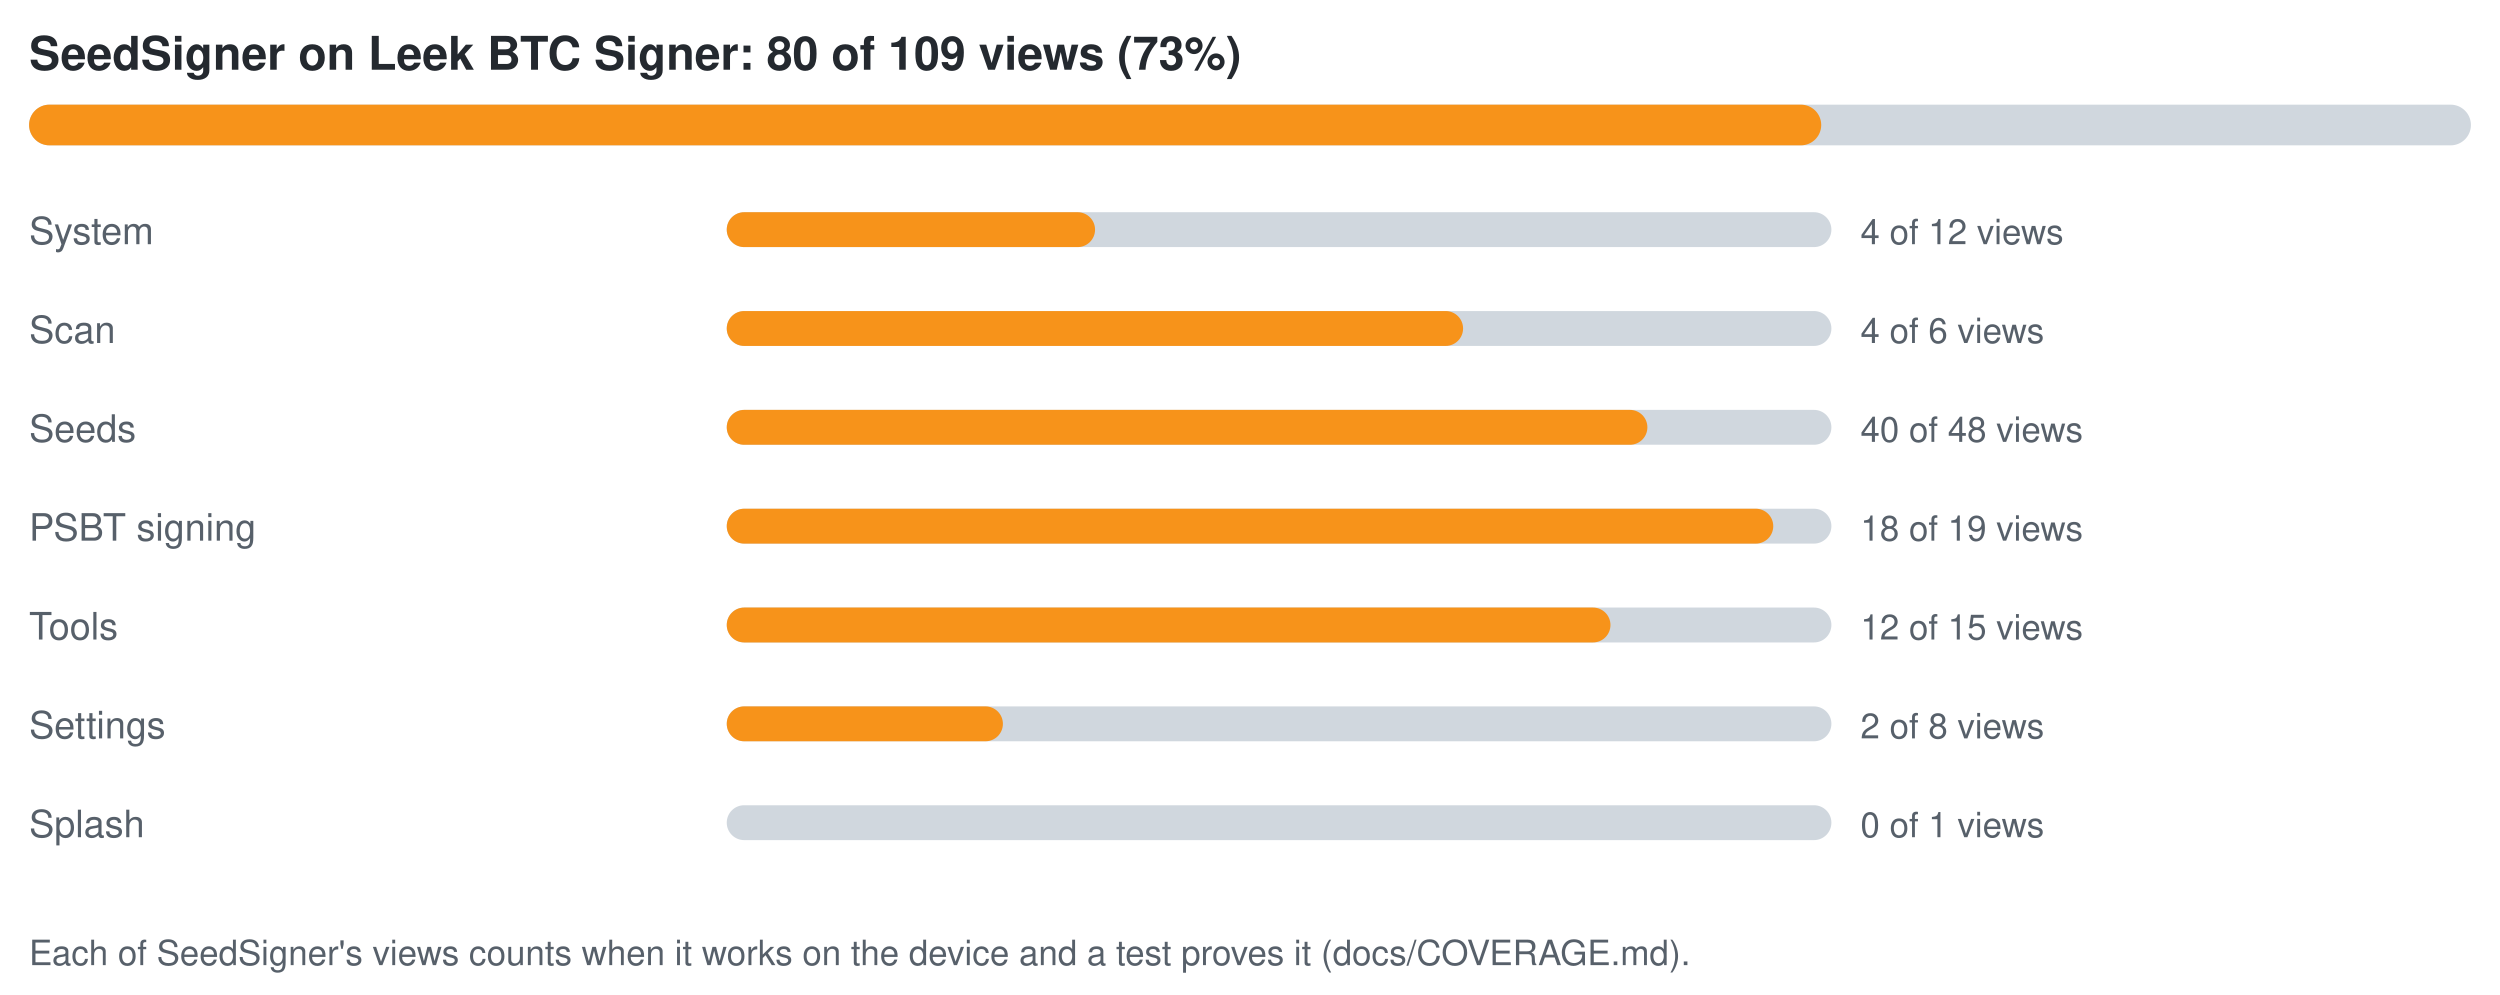
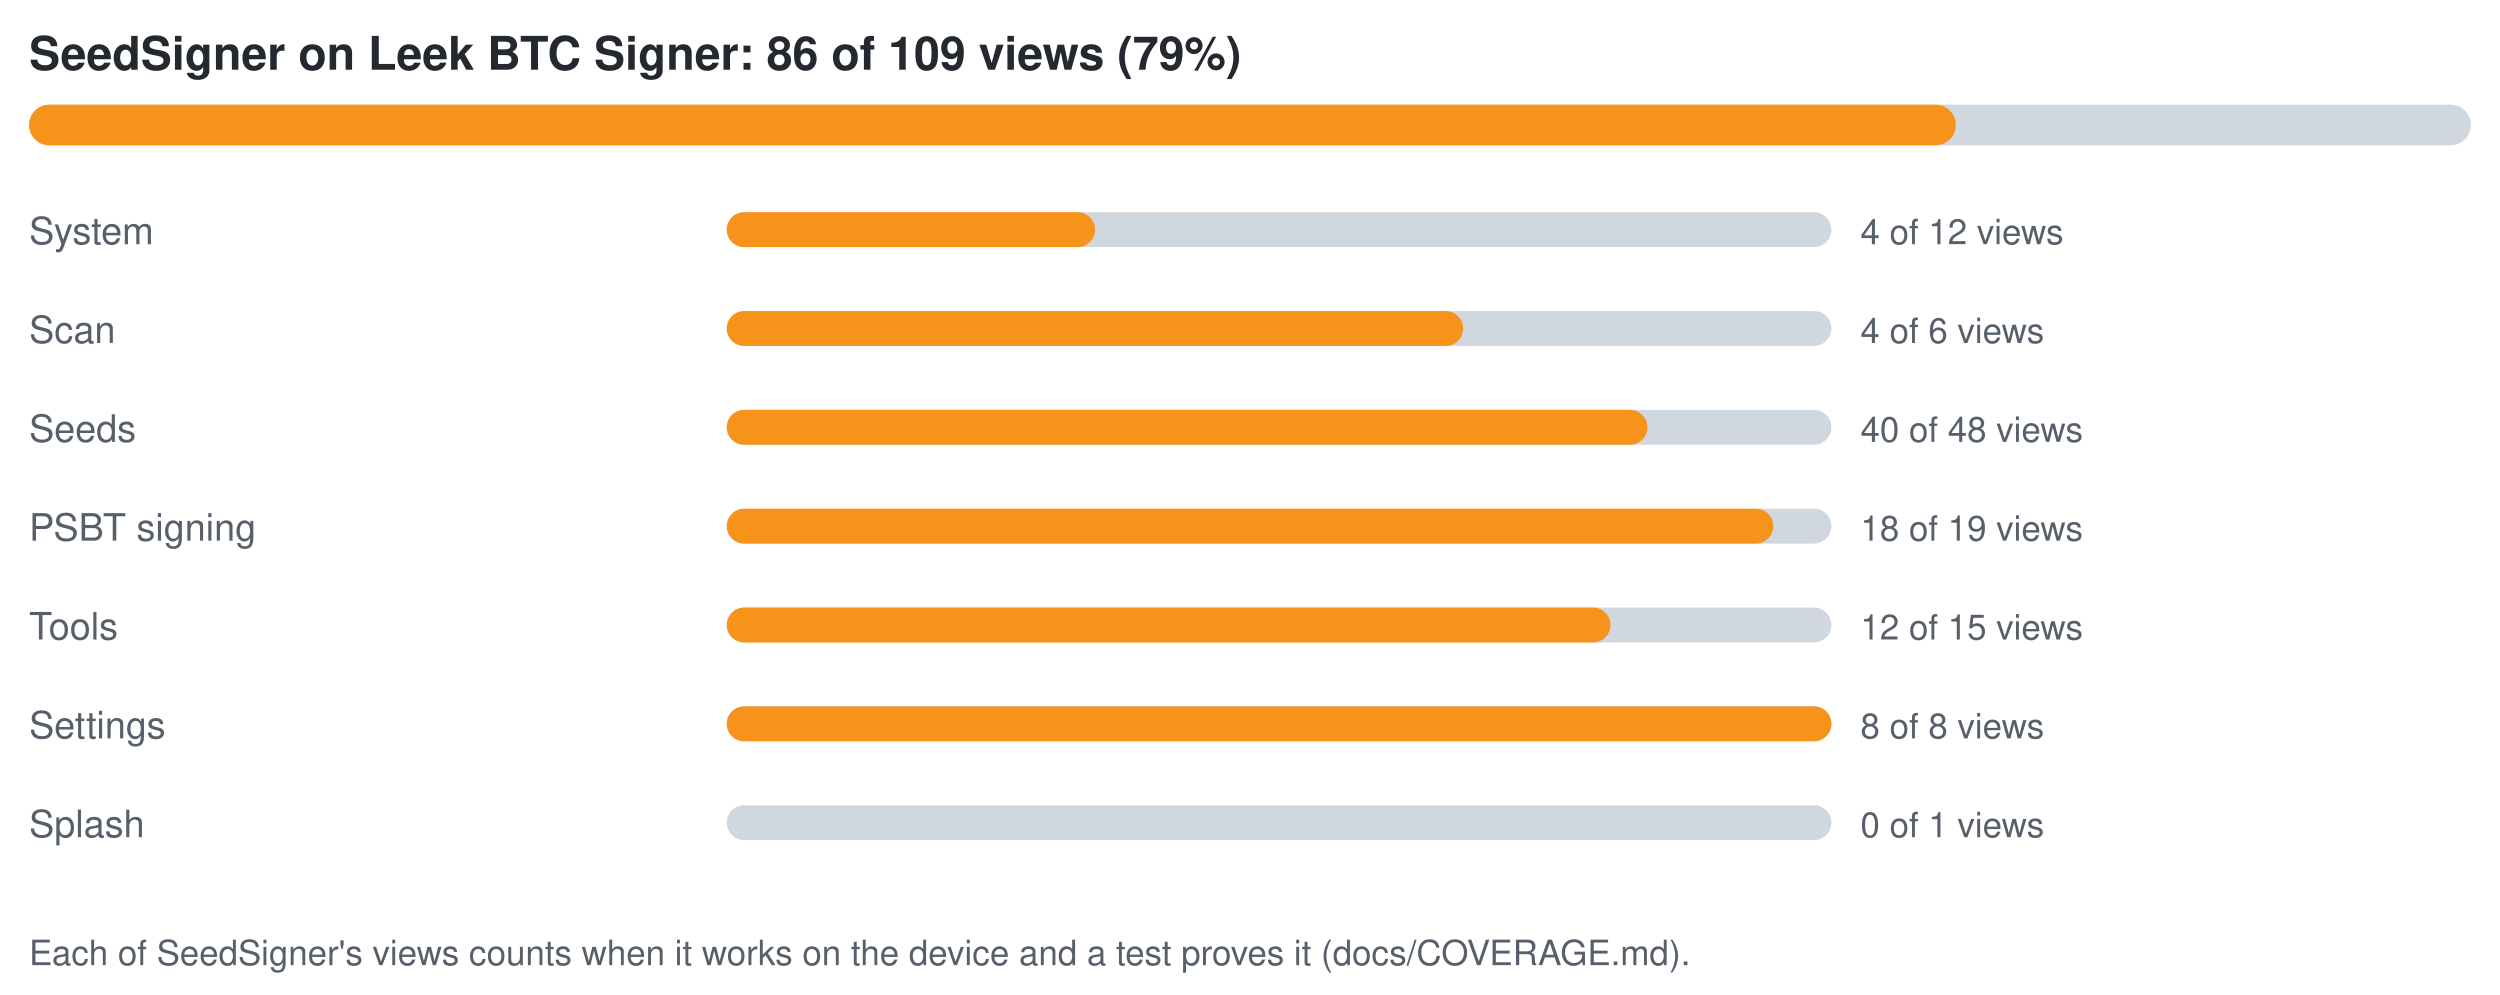
<svg xmlns="http://www.w3.org/2000/svg" width="860" height="342" viewBox="0 0 860 342" font-family="-apple-system,Segoe UI,Helvetica,Arial,sans-serif">
  <style>.t{fill:#57606a;font-size:13px}.h{fill:#24292f;font-size:16px;font-weight:600}.n{fill:#57606a;font-size:12px}.track{fill:#d0d7de}.done{fill:#f7931a}@media (prefers-color-scheme:dark){.t,.n{fill:#9198a1}.h{fill:#e6edf3}.track{fill:#30363d}}</style>
-   <text class="h" x="10" y="24">SeedSigner on Leek BTC Signer: 80 of 109 views (73%)</text>
+   <text class="h" x="10" y="24">SeedSigner on Leek BTC Signer: 86 of 109 views (79%)</text>
  <rect class="track" x="10" y="36" width="840" height="14" rx="7" />
-   <rect class="done" x="10" y="36" width="616.5" height="14" rx="7" />
+   <rect class="done" x="10" y="36" width="662.8" height="14" rx="7" />
  <text class="t" x="10" y="84">System</text>
  <rect class="track" x="250" y="73" width="380" height="12" rx="6" />
  <rect class="done" x="250" y="73" width="126.7" height="12" rx="6" />
  <text class="n" x="640" y="84">4 of 12 views</text>
  <text class="t" x="10" y="118">Scan</text>
  <rect class="track" x="250" y="107" width="380" height="12" rx="6" />
  <rect class="done" x="250" y="107" width="253.3" height="12" rx="6" />
  <text class="n" x="640" y="118">4 of 6 views</text>
  <text class="t" x="10" y="152">Seeds</text>
  <rect class="track" x="250" y="141" width="380" height="12" rx="6" />
  <rect class="done" x="250" y="141" width="316.7" height="12" rx="6" />
  <text class="n" x="640" y="152">40 of 48 views</text>
  <text class="t" x="10" y="186">PSBT signing</text>
  <rect class="track" x="250" y="175" width="380" height="12" rx="6" />
  <rect class="done" x="250" y="175" width="360.0" height="12" rx="6" />
  <text class="n" x="640" y="186">18 of 19 views</text>
  <text class="t" x="10" y="220">Tools</text>
  <rect class="track" x="250" y="209" width="380" height="12" rx="6" />
  <rect class="done" x="250" y="209" width="304.0" height="12" rx="6" />
  <text class="n" x="640" y="220">12 of 15 views</text>
  <text class="t" x="10" y="254">Settings</text>
  <rect class="track" x="250" y="243" width="380" height="12" rx="6" />
-   <rect class="done" x="250" y="243" width="95.0" height="12" rx="6" />
-   <text class="n" x="640" y="254">2 of 8 views</text>
+   <rect class="done" x="250" y="243" width="380.0" height="12" rx="6" />
+   <text class="n" x="640" y="254">8 of 8 views</text>
  <text class="t" x="10" y="288">Splash</text>
  <rect class="track" x="250" y="277" width="380" height="12" rx="6" />
  <text class="n" x="640" y="288">0 of 1 views</text>
  <text class="n" x="10" y="332">Each of SeedSigner's views counts when it works on the device and a test proves it (docs/COVERAGE.md).</text>
</svg>
